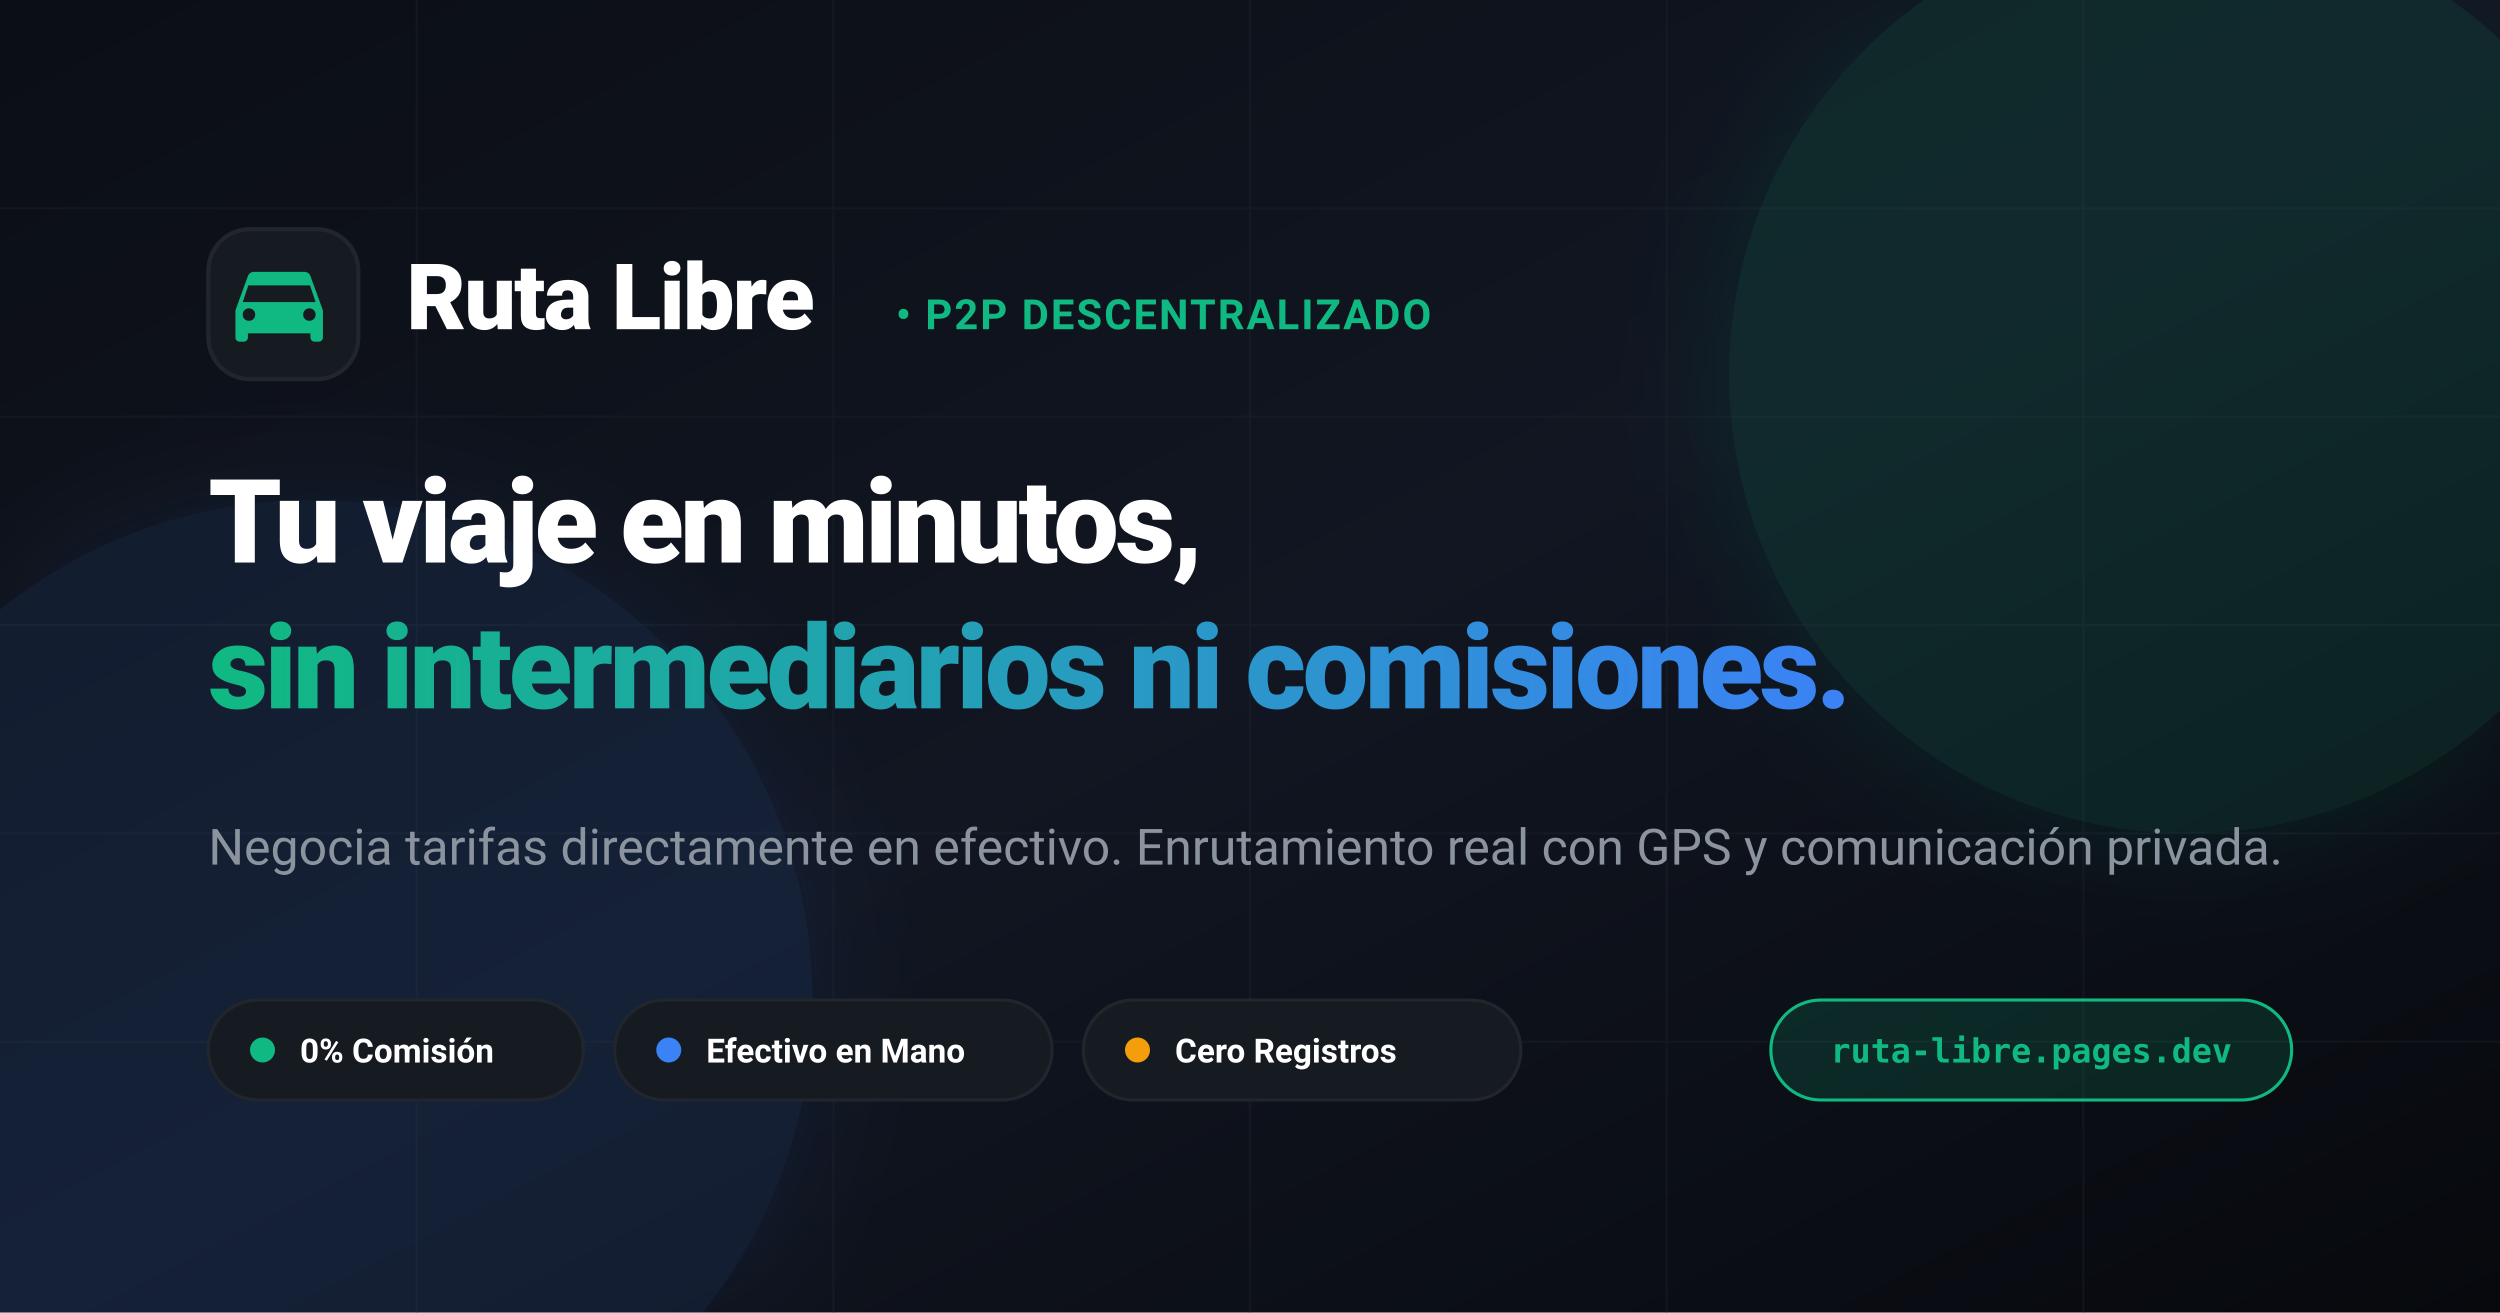
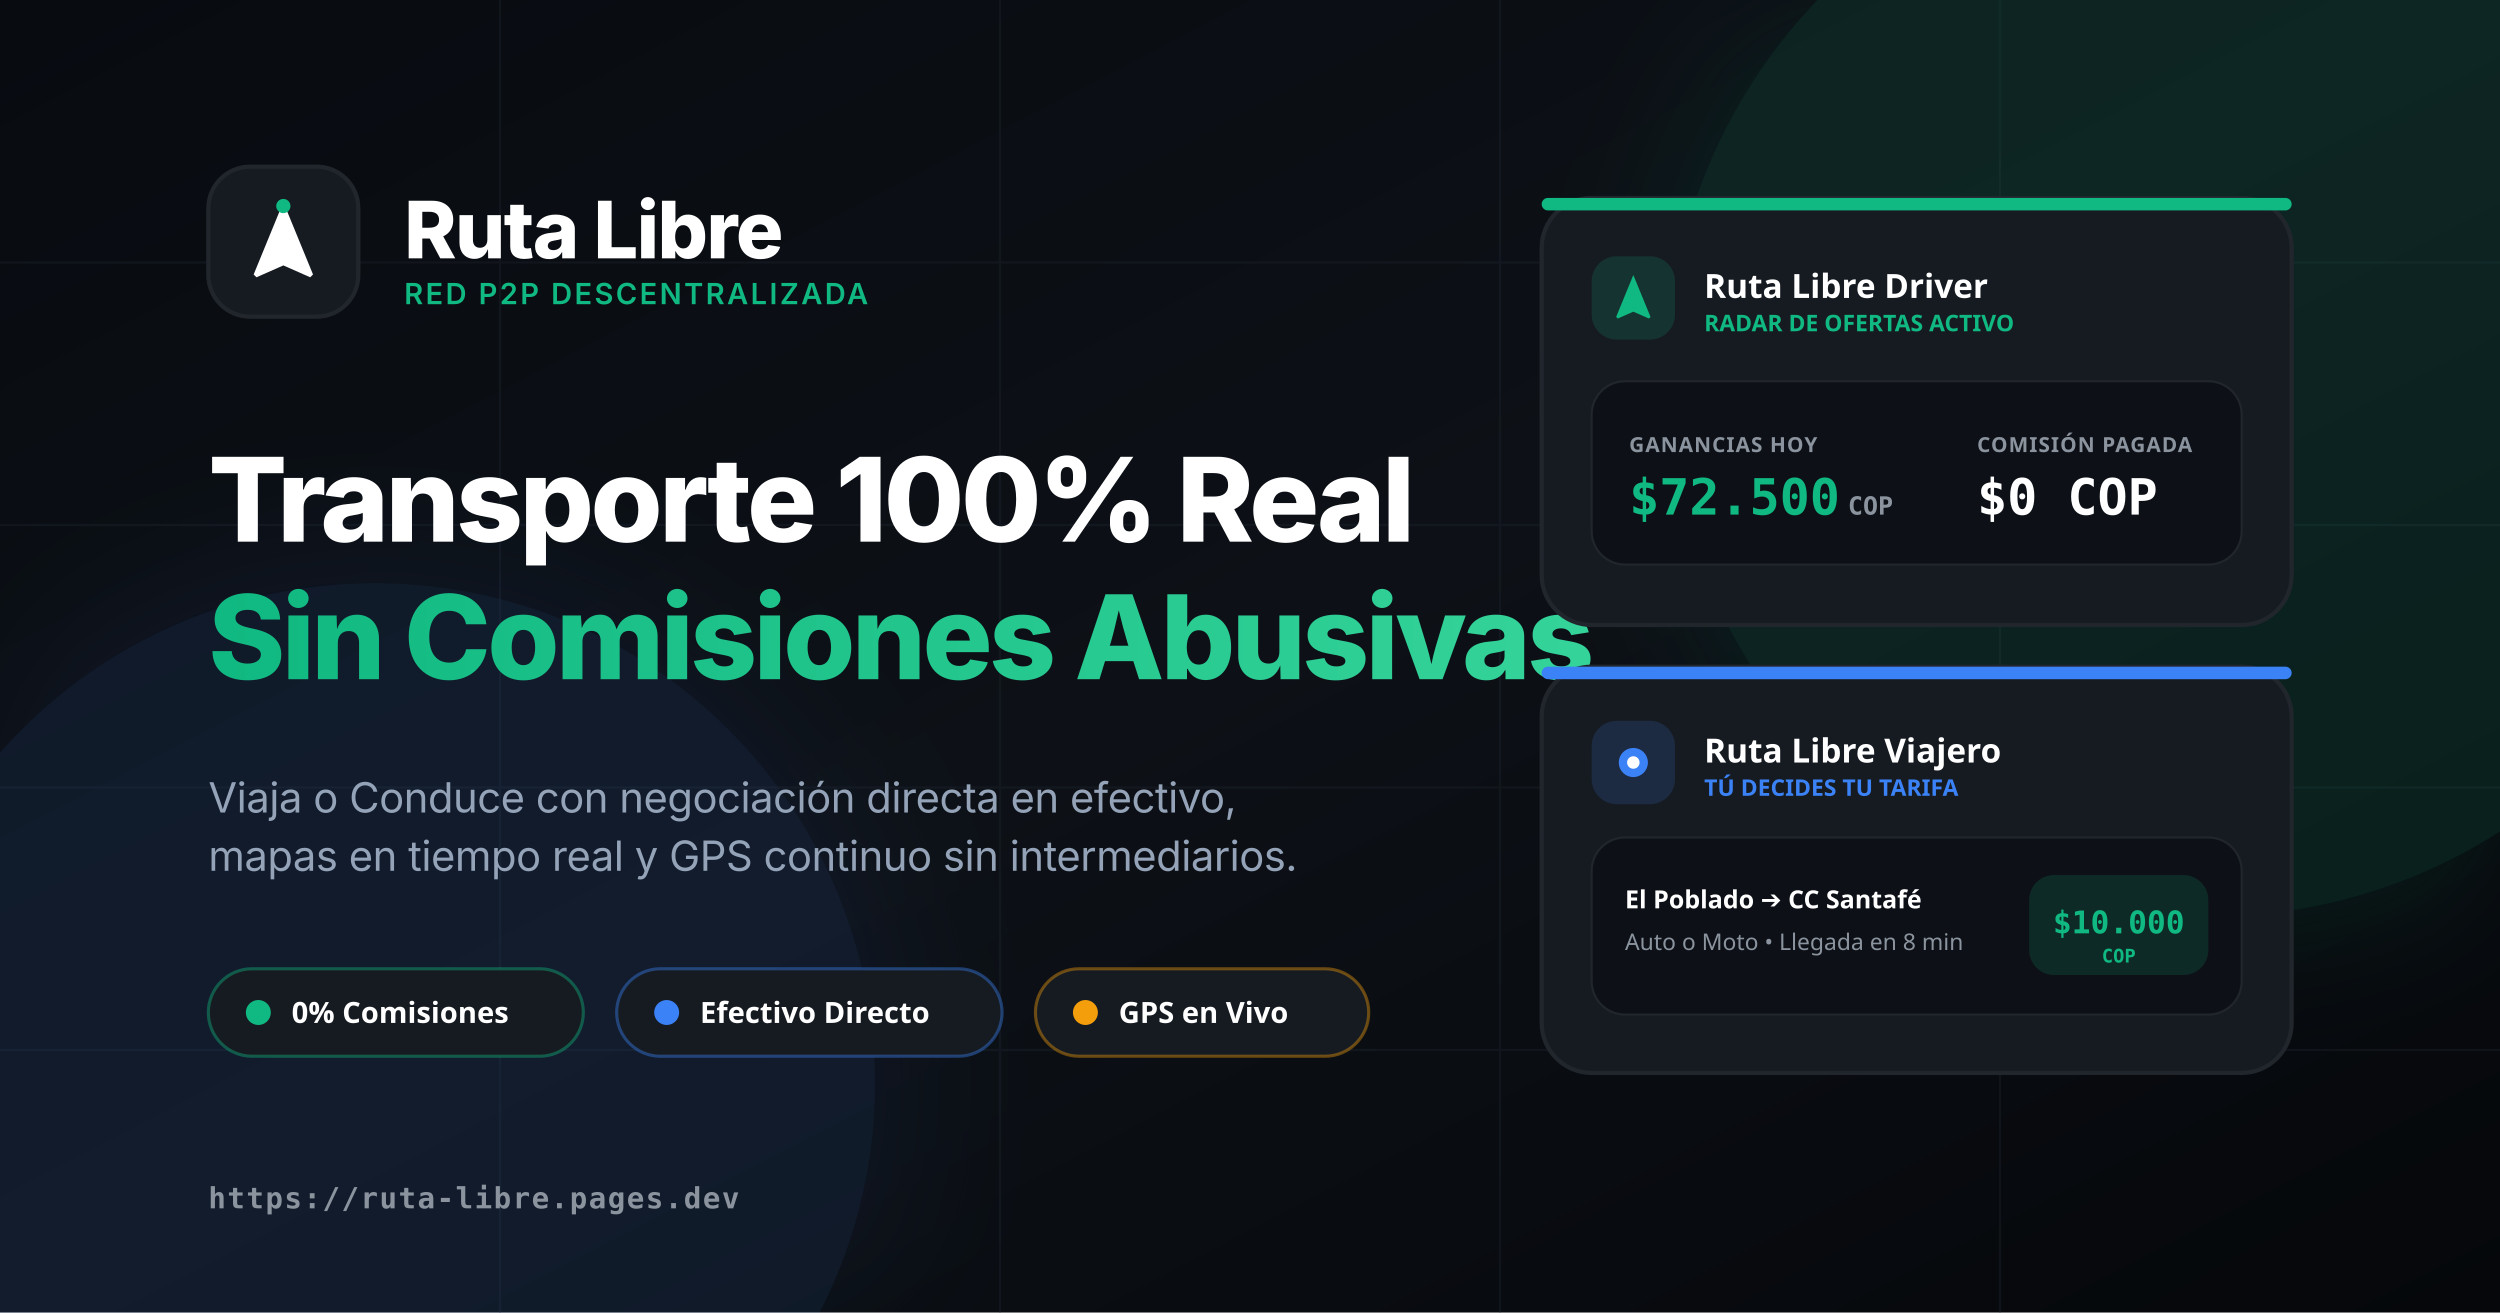
<svg xmlns="http://www.w3.org/2000/svg" viewBox="0 0 1200 630" width="1200" height="630">
  <defs>
    <linearGradient id="bgGrad" x1="0%" y1="0%" x2="100%" y2="100%">
-       <stop offset="0%" stop-color="#0B0E14" />
-       <stop offset="50%" stop-color="#111622" />
-       <stop offset="100%" stop-color="#07090D" />
+       <stop offset="0%" stop-color="#080B10" />
+       <stop offset="50%" stop-color="#0D1117" />
+       <stop offset="100%" stop-color="#05070A" />
    </linearGradient>
-     <linearGradient id="accentGrad" x1="0%" y1="0%" x2="100%" y2="0%">
+     <linearGradient id="brandEmeraldGrad" x1="0%" y1="0%" x2="100%" y2="0%">
      <stop offset="0%" stop-color="#10B981" />
-       <stop offset="100%" stop-color="#3B82F6" />
+       <stop offset="100%" stop-color="#34D399" />
    </linearGradient>
-     <filter id="glow" x="-20%" y="-20%" width="140%" height="140%">
-       <feGaussianBlur stdDeviation="30" result="blur" />
+     <linearGradient id="brandBlueGrad" x1="0%" y1="0%" x2="100%" y2="0%">
+       <stop offset="0%" stop-color="#3B82F6" />
+       <stop offset="100%" stop-color="#60A5FA" />
+     </linearGradient>
+     <linearGradient id="textGrad" x1="0%" y1="0%" x2="100%" y2="0%">
+       <stop offset="0%" stop-color="#FFFFFF" />
+       <stop offset="60%" stop-color="#F1F5F9" />
+       <stop offset="100%" stop-color="#94A3B8" />
+     </linearGradient>
+     <filter id="emeraldGlow" x="-20%" y="-20%" width="140%" height="140%">
+       <feGaussianBlur stdDeviation="35" result="blur" />
+       <feComposite in="SourceGraphic" in2="blur" operator="over" />
+     </filter>
+     <filter id="blueGlow" x="-20%" y="-20%" width="140%" height="140%">
+       <feGaussianBlur stdDeviation="40" result="blur" />
      <feComposite in="SourceGraphic" in2="blur" operator="over" />
    </filter>
  </defs>
  <rect width="1200" height="630" fill="url(#bgGrad)" />
-   <g stroke="#21262D" stroke-width="1" opacity="0.35">
-     <line x1="0" y1="100" x2="1200" y2="100" />
-     <line x1="0" y1="200" x2="1200" y2="200" />
-     <line x1="0" y1="300" x2="1200" y2="300" />
-     <line x1="0" y1="400" x2="1200" y2="400" />
-     <line x1="0" y1="500" x2="1200" y2="500" />
-     <line x1="200" y1="0" x2="200" y2="630" />
-     <line x1="400" y1="0" x2="400" y2="630" />
-     <line x1="600" y1="0" x2="600" y2="630" />
-     <line x1="800" y1="0" x2="800" y2="630" />
-     <line x1="1000" y1="0" x2="1000" y2="630" />
+   <g stroke="#1F2430" stroke-width="1" opacity="0.35">
+     <line x1="0" y1="126" x2="1200" y2="126" />
+     <line x1="0" y1="252" x2="1200" y2="252" />
+     <line x1="0" y1="378" x2="1200" y2="378" />
+     <line x1="0" y1="504" x2="1200" y2="504" />
+     <line x1="240" y1="0" x2="240" y2="630" />
+     <line x1="480" y1="0" x2="480" y2="630" />
+     <line x1="720" y1="0" x2="720" y2="630" />
+     <line x1="960" y1="0" x2="960" y2="630" />
  </g>
-   <circle cx="1050" cy="180" r="220" fill="#10B981" opacity="0.12" filter="url(#glow)" />
-   <circle cx="150" cy="480" r="240" fill="#3B82F6" opacity="0.10" filter="url(#glow)" />
-   <g transform="translate(100, 110)">
-     <rect width="72" height="72" rx="20" fill="#161B22" stroke="#21262D" stroke-width="2" />
-     <path d="M51 28.5C50.6 27.3 49.5 26.5 48.2 26.5H23.8C22.5 26.5 21.4 27.3 21 28.5L15 45V58C15 59.1 15.9 60 17 60H19C20.1 60 21 59.1 21 58V56H51V58C51 59.1 51.9 60 53 60H55C56.1 60 57 59.1 57 58V45L51 28.5ZM21.5 50C19.8 50 18.5 48.7 18.5 47C18.5 45.3 19.8 44 21.5 44C23.2 44 24.5 45.3 24.5 47C24.5 48.7 23.2 50 21.5 50ZM50.5 50C48.8 50 47.5 48.7 47.5 47C47.5 45.3 48.8 44 50.5 44C52.2 44 53.5 45.3 53.5 47C53.5 48.7 52.2 50 50.5 50ZM18.5 41L21.2 33H50.8L53.5 41H18.5Z" fill="#10B981" transform="translate(-2, -6) scale(1)" />
-   </g>
-   <text x="195" y="158" font-family="-apple-system, BlinkMacSystemFont, 'Segoe UI', Roboto, sans-serif" font-size="44" font-weight="800" fill="#FFFFFF" letter-spacing="-0.02em">
-     Ruta Libre
-   </text>
-   <text x="430" y="158" font-family="-apple-system, BlinkMacSystemFont, 'Segoe UI', Roboto, sans-serif" font-size="20" font-weight="600" fill="#10B981" letter-spacing="0.05em">
-     • P2P DESCENTRALIZADO
-   </text>
-   <text x="100" y="270" font-family="-apple-system, BlinkMacSystemFont, 'Segoe UI', Roboto, sans-serif" font-size="56" font-weight="800" fill="#FFFFFF" letter-spacing="-0.03em">
-     Tu viaje en minutos,
-   </text>
-   <text x="100" y="340" font-family="-apple-system, BlinkMacSystemFont, 'Segoe UI', Roboto, sans-serif" font-size="56" font-weight="800" fill="url(#accentGrad)" letter-spacing="-0.03em">
-     sin intermediarios ni comisiones.
-   </text>
-   <text x="100" y="415" font-family="-apple-system, BlinkMacSystemFont, 'Segoe UI', Roboto, sans-serif" font-size="24" font-weight="400" fill="#8B949E">
-     Negocia tarifas directamente en efectivo. Enrutamiento real con GPS y comunicación privada.
-   </text>
-   <g transform="translate(100, 480)">
-     <rect width="180" height="48" rx="24" fill="#161B22" stroke="#21262D" stroke-width="1.5" />
-     <circle cx="26" cy="24" r="6" fill="#10B981" />
-     <text x="44" y="30" font-family="-apple-system, BlinkMacSystemFont, 'Segoe UI', Roboto, sans-serif" font-size="16" font-weight="600" fill="#FFFFFF">0% Comisión</text>
-     <g transform="translate(195, 0)">
-       <rect width="210" height="48" rx="24" fill="#161B22" stroke="#21262D" stroke-width="1.5" />
-       <circle cx="26" cy="24" r="6" fill="#3B82F6" />
-       <text x="44" y="30" font-family="-apple-system, BlinkMacSystemFont, 'Segoe UI', Roboto, sans-serif" font-size="16" font-weight="600" fill="#FFFFFF">Efectivo en Mano</text>
+   <circle cx="1060" cy="180" r="260" fill="#10B981" opacity="0.12" filter="url(#emeraldGlow)" />
+   <circle cx="180" cy="520" r="240" fill="#3B82F6" opacity="0.10" filter="url(#blueGlow)" />
+   <g transform="translate(100, 80)">
+     <g>
+       <rect width="72" height="72" rx="20" fill="#161B22" stroke="#21262D" stroke-width="2" />
+       <g transform="translate(36, 36) scale(1.9) translate(-12, -12)">
+         <path d="M12 2L4.5 20.29l.71.71L12 18l6.79 3 .71-.71z" fill="#FFFFFF" />
+         <circle cx="12" cy="3" r="1.8" fill="#10B981" />
+       </g>
+       <text x="94" y="44" font-family="'Plus Jakarta Sans', -apple-system, sans-serif" font-size="38" font-weight="800" fill="#FFFFFF" letter-spacing="-0.02em">
+         Ruta Libre
+       </text>
+       <text x="94" y="66" font-family="'Plus Jakarta Sans', -apple-system, sans-serif" font-size="14" font-weight="600" fill="#10B981" letter-spacing="0.08em">
+         RED P2P DESCENTRALIZADA
+       </text>
    </g>
-     <g transform="translate(420, 0)">
-       <rect width="210" height="48" rx="24" fill="#161B22" stroke="#21262D" stroke-width="1.5" />
-       <circle cx="26" cy="24" r="6" fill="#F59E0B" />
-       <text x="44" y="30" font-family="-apple-system, BlinkMacSystemFont, 'Segoe UI', Roboto, sans-serif" font-size="16" font-weight="600" fill="#FFFFFF">Cero Registros</text>
+     <text x="0" y="180" font-family="'Plus Jakarta Sans', -apple-system, sans-serif" font-size="56" font-weight="800" fill="#FFFFFF" letter-spacing="-0.03em">
+       Transporte 100% Real
+     </text>
+     <text x="0" y="246" font-family="'Plus Jakarta Sans', -apple-system, sans-serif" font-size="56" font-weight="800" fill="url(#brandEmeraldGrad)" letter-spacing="-0.03em">
+       Sin Comisiones Abusivas
+     </text>
+     <text x="0" y="310" font-family="'Plus Jakarta Sans', -apple-system, sans-serif" font-size="20" font-weight="400" fill="#94A3B8" letter-spacing="-0.01em">
+       Viaja o Conduce con negociación directa en efectivo,
+     </text>
+     <text x="0" y="338" font-family="'Plus Jakarta Sans', -apple-system, sans-serif" font-size="20" font-weight="400" fill="#94A3B8" letter-spacing="-0.01em">
+       mapas en tiempo real y GPS continuo sin intermediarios.
+     </text>
+     <g transform="translate(0, 385)">
+       <g>
+         <rect width="180" height="42" rx="21" fill="#161B22" stroke="#10B981" stroke-width="1.5" stroke-opacity="0.4" />
+         <circle cx="24" cy="21" r="6" fill="#10B981" />
+         <text x="40" y="26" font-family="'Plus Jakarta Sans', sans-serif" font-size="14" font-weight="700" fill="#FFFFFF">
+           0% Comisiones
+         </text>
+       </g>
+       <g transform="translate(196, 0)">
+         <rect width="185" height="42" rx="21" fill="#161B22" stroke="#3B82F6" stroke-width="1.5" stroke-opacity="0.4" />
+         <circle cx="24" cy="21" r="6" fill="#3B82F6" />
+         <text x="40" y="26" font-family="'Plus Jakarta Sans', sans-serif" font-size="14" font-weight="700" fill="#FFFFFF">
+           Efectivo Directo
+         </text>
+       </g>
+       <g transform="translate(397, 0)">
+         <rect width="160" height="42" rx="21" fill="#161B22" stroke="#F59E0B" stroke-width="1.5" stroke-opacity="0.4" />
+         <circle cx="24" cy="21" r="6" fill="#F59E0B" />
+         <text x="40" y="26" font-family="'Plus Jakarta Sans', sans-serif" font-size="14" font-weight="700" fill="#FFFFFF">
+           GPS en Vivo
+         </text>
+       </g>
    </g>
  </g>
-   <g transform="translate(850, 480)">
-     <rect width="250" height="48" rx="24" fill="#10B981" opacity="0.15" />
-     <rect width="250" height="48" rx="24" fill="none" stroke="#10B981" stroke-width="1.5" />
-     <text x="125" y="30" text-anchor="middle" font-family="'JetBrains Mono', monospace, sans-serif" font-size="16" font-weight="700" fill="#10B981">
-       ruta-libre.pages.dev
+   <g transform="translate(740, 95)">
+     <g>
+       <rect width="360" height="205" rx="24" fill="#161B22" stroke="#21262D" stroke-width="2" />
+       <rect x="0" y="0" width="360" height="6" rx="3" fill="#10B981" />
+       <g transform="translate(24, 28)">
+         <rect width="40" height="40" rx="12" fill="#10B981" opacity="0.15" />
+         <g transform="translate(20, 20) scale(1.1) translate(-12, -12)">
+           <path d="M12 2L4.5 20.29l.71.71L12 18l6.79 3 .71-.71z" fill="#10B981" />
+         </g>
+         <text x="54" y="20" font-family="'Plus Jakarta Sans', sans-serif" font-size="16" font-weight="800" fill="#FFFFFF">
+           Ruta Libre Driver
+         </text>
+         <text x="54" y="36" font-family="'Plus Jakarta Sans', sans-serif" font-size="11" font-weight="600" fill="#10B981">
+           RADAR DE OFERTAS ACTIVO
+         </text>
+       </g>
+       <g transform="translate(24, 88)">
+         <rect width="312" height="88" rx="16" fill="#0D1117" stroke="#21262D" stroke-width="1" />
+         <g transform="translate(18, 20)">
+           <text x="0" y="14" font-family="'Plus Jakarta Sans', sans-serif" font-size="10" font-weight="600" fill="#8B949E" letter-spacing="0.05em">GANANCIAS HOY</text>
+           <text x="0" y="44" font-family="'JetBrains Mono', monospace" font-size="24" font-weight="800" fill="#10B981">$72.500</text>
+           <text x="105" y="44" font-family="'JetBrains Mono', monospace" font-size="12" font-weight="600" fill="#8B949E">COP</text>
+         </g>
+         <g transform="translate(185, 20)">
+           <text x="0" y="14" font-family="'Plus Jakarta Sans', sans-serif" font-size="10" font-weight="600" fill="#8B949E" letter-spacing="0.05em">COMISIÓN PAGADA</text>
+           <text x="0" y="44" font-family="'JetBrains Mono', monospace" font-size="24" font-weight="800" fill="#FFFFFF">$0 COP</text>
+         </g>
+       </g>
+     </g>
+     <g transform="translate(0, 225)">
+       <rect width="360" height="195" rx="24" fill="#161B22" stroke="#21262D" stroke-width="2" />
+       <rect x="0" y="0" width="360" height="6" rx="3" fill="#3B82F6" />
+       <g transform="translate(24, 26)">
+         <rect width="40" height="40" rx="12" fill="#3B82F6" opacity="0.15" />
+         <circle cx="20" cy="20" r="7" fill="#3B82F6" />
+         <circle cx="20" cy="20" r="3" fill="#FFFFFF" />
+         <text x="54" y="20" font-family="'Plus Jakarta Sans', sans-serif" font-size="16" font-weight="800" fill="#FFFFFF">
+           Ruta Libre Viajero
+         </text>
+         <text x="54" y="36" font-family="'Plus Jakarta Sans', sans-serif" font-size="11" font-weight="600" fill="#3B82F6">
+           TÚ DECIDES TU TARIFA
+         </text>
+       </g>
+       <g transform="translate(24, 82)">
+         <rect width="312" height="85" rx="16" fill="#0D1117" stroke="#21262D" stroke-width="1" />
+         <g transform="translate(16, 22)">
+           <text x="0" y="12" font-family="'Plus Jakarta Sans', sans-serif" font-size="12" font-weight="700" fill="#FFFFFF">El Poblado ➔ CC Santafé</text>
+           <text x="0" y="32" font-family="'Plus Jakarta Sans', sans-serif" font-size="11" font-weight="500" fill="#8B949E">Auto o Moto • Llegada en 8 min</text>
+         </g>
+         <g transform="translate(210, 18)">
+           <rect width="86" height="48" rx="12" fill="#10B981" opacity="0.15" />
+           <text x="43" y="28" font-family="'JetBrains Mono', monospace" font-size="15" font-weight="800" fill="#10B981" text-anchor="middle">$10.000</text>
+           <text x="43" y="42" font-family="'JetBrains Mono', monospace" font-size="9" font-weight="700" fill="#10B981" text-anchor="middle">COP</text>
+         </g>
+       </g>
+     </g>
+   </g>
+   <g transform="translate(100, 560)">
+     <text x="0" y="20" font-family="'JetBrains Mono', monospace" font-size="14" font-weight="600" fill="#8B949E" letter-spacing="0.05em">
+       https://ruta-libre.pages.dev
    </text>
  </g>
</svg>
